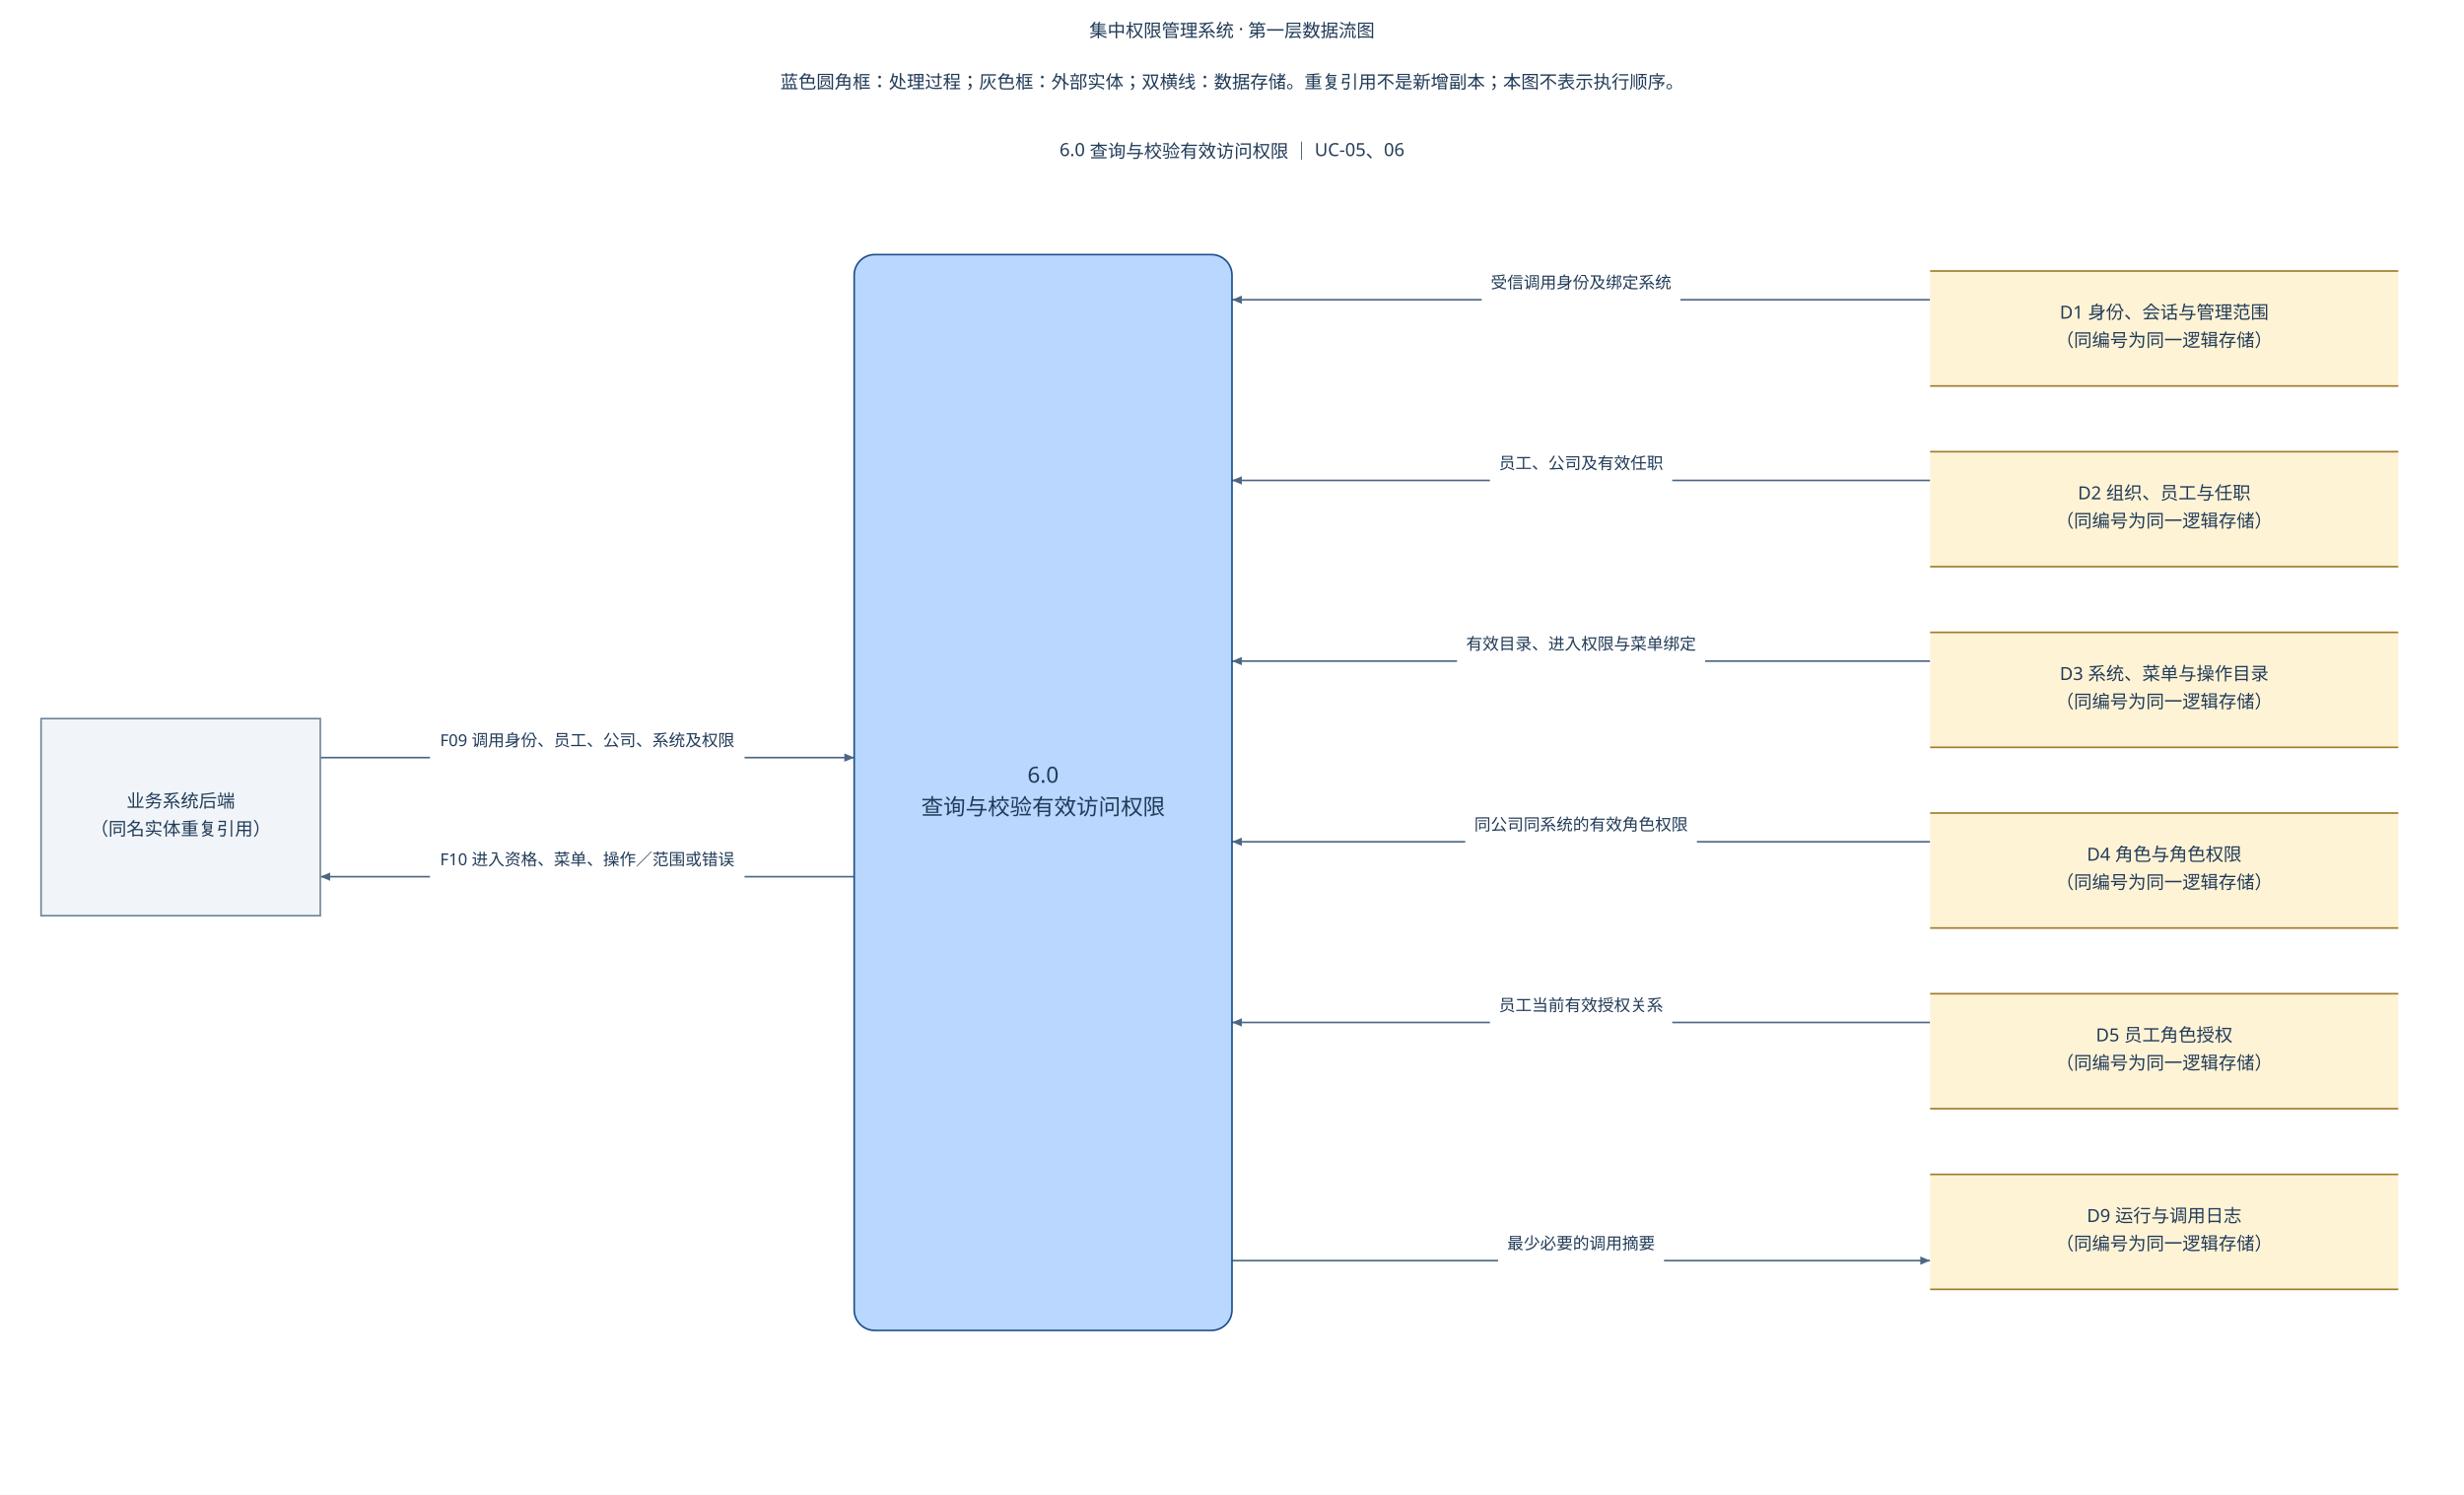
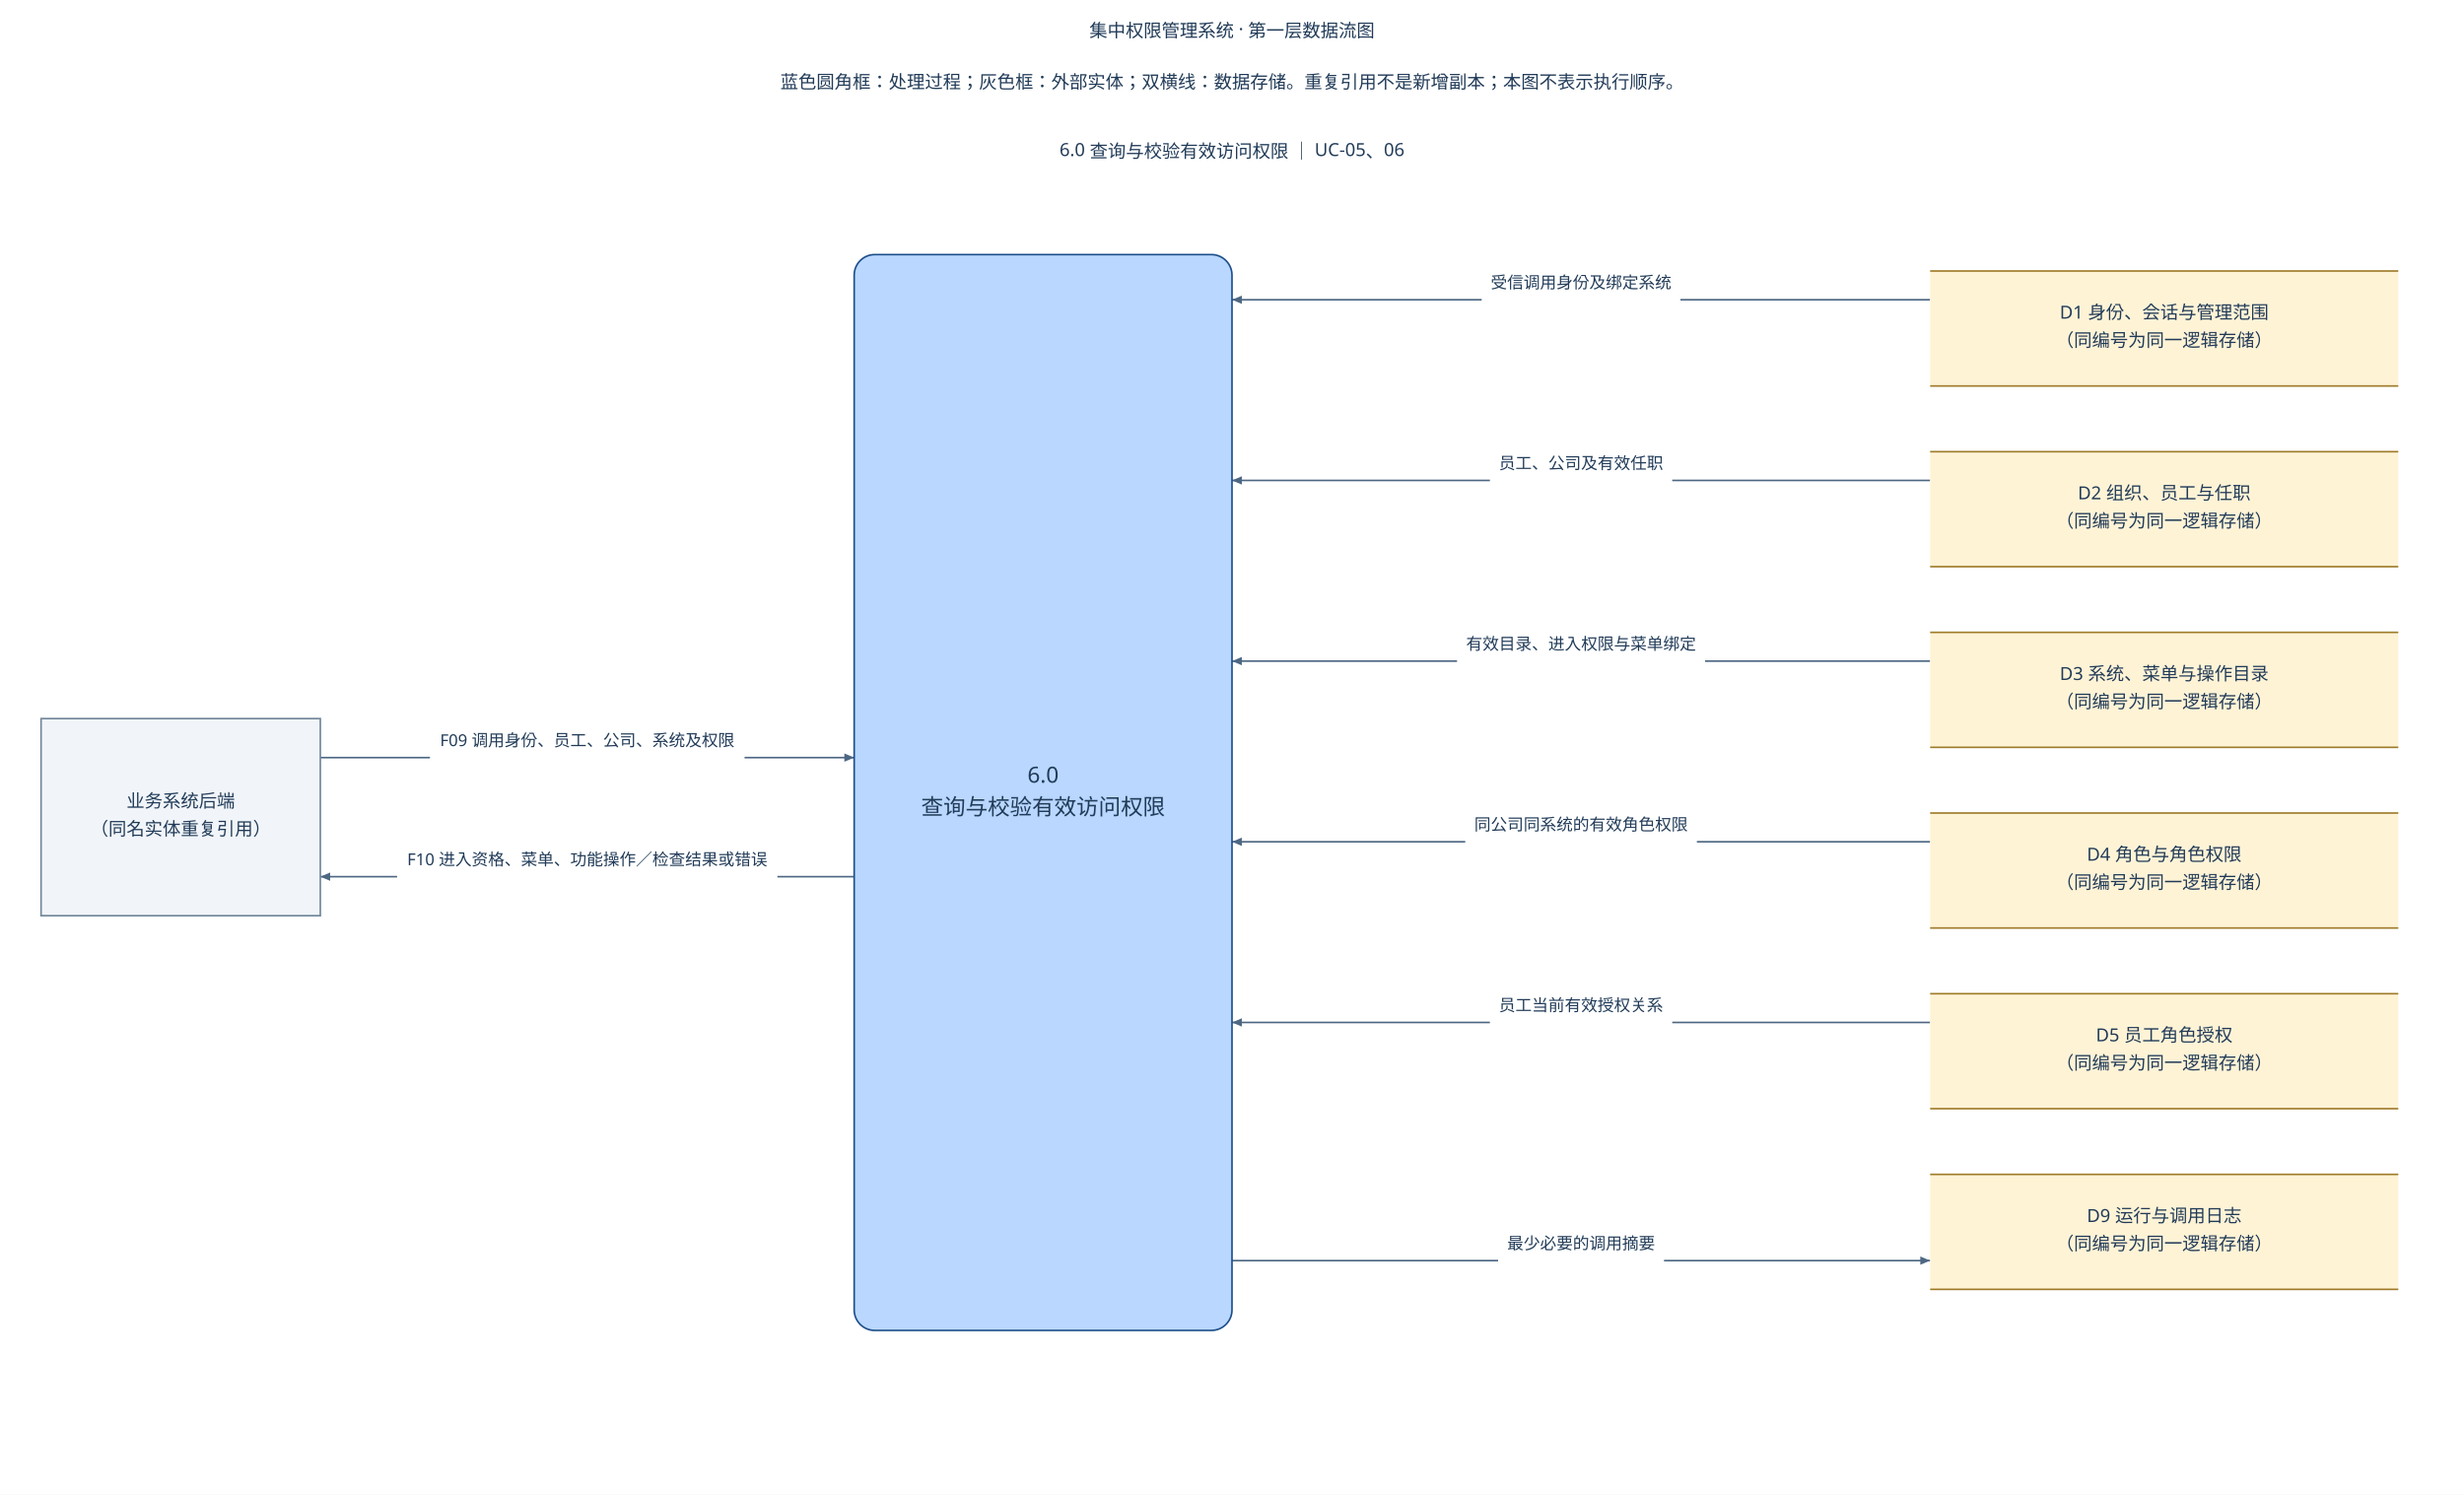
<svg xmlns="http://www.w3.org/2000/svg" width="3000" height="1820" viewBox="0 0 3000 1820">
  <rect x="0" y="0" width="3000" height="1820" fill="white" />
  <text text-anchor="middle" font-size="22" font-family="Microsoft YaHei,sans-serif" x="1500.0" y="45.0" fill="#213b58">集中权限管理系统 · 第一层数据流图</text>
  <text text-anchor="middle" font-size="22" font-family="Microsoft YaHei,sans-serif" x="1500.0" y="107.5" fill="#213b58">蓝色圆角框：处理过程；灰色框：外部实体；双横线：数据存储。重复引用不是新增副本；本图不表示执行顺序。</text>
  <text text-anchor="middle" font-size="22" font-family="Microsoft YaHei,sans-serif" x="1500.0" y="190.0" fill="#213b58">6.0 查询与校验有效访问权限  ｜  UC-05、06</text>
  <line stroke-width="2" x1="390" y1="922.5" x2="1040" y2="922.5" stroke="#4d6783" />
  <polygon points="1028.026,927.562 1040,922.5 1028.026,917.438" fill="#4d6783" />
  <rect x="523.5" y="884.5" width="383.0" height="40" fill="white" />
  <text text-anchor="middle" font-size="20" font-family="Microsoft YaHei,sans-serif" x="715.0" y="908.5" fill="#213b58">F09 调用身份、员工、公司、系统及权限</text>
  <line stroke-width="2" x1="1040" y1="1067.5" x2="390" y2="1067.5" stroke="#4d6783" />
  <polygon points="401.974,1062.438 390,1067.5 401.974,1072.562" fill="#4d6783" />
-   <rect x="523.5" y="1029.5" width="383.0" height="40" fill="white" />
-   <text text-anchor="middle" font-size="20" font-family="Microsoft YaHei,sans-serif" x="715.0" y="1053.5" fill="#213b58">F10 进入资格、菜单、操作／范围或错误</text>
+   <rect x="483.5" y="1029.5" width="463.0" height="40" fill="white" />
+   <text text-anchor="middle" font-size="20" font-family="Microsoft YaHei,sans-serif" x="715.0" y="1053.5" fill="#213b58">F10 进入资格、菜单、功能操作／检查结果或错误</text>
  <line stroke-width="2" x1="2350" y1="365" x2="1500" y2="365" stroke="#4d6783" />
  <polygon points="1511.974,359.938 1500,365 1511.974,370.062" fill="#4d6783" />
  <rect x="1804.0" y="327" width="242.0" height="40" fill="white" />
  <text text-anchor="middle" font-size="20" font-family="Microsoft YaHei,sans-serif" x="1925.0" y="351.0" fill="#213b58">受信调用身份及绑定系统</text>
  <line stroke-width="2" x1="2350" y1="585" x2="1500" y2="585" stroke="#4d6783" />
  <polygon points="1511.974,579.938 1500,585 1511.974,590.062" fill="#4d6783" />
  <rect x="1814.0" y="547" width="222.0" height="40" fill="white" />
  <text text-anchor="middle" font-size="20" font-family="Microsoft YaHei,sans-serif" x="1925.0" y="571.0" fill="#213b58">员工、公司及有效任职</text>
  <line stroke-width="2" x1="2350" y1="805" x2="1500" y2="805" stroke="#4d6783" />
  <polygon points="1511.974,799.938 1500,805 1511.974,810.062" fill="#4d6783" />
  <rect x="1774.0" y="767" width="302.0" height="40" fill="white" />
  <text text-anchor="middle" font-size="20" font-family="Microsoft YaHei,sans-serif" x="1925.0" y="791.0" fill="#213b58">有效目录、进入权限与菜单绑定</text>
  <line stroke-width="2" x1="2350" y1="1025" x2="1500" y2="1025" stroke="#4d6783" />
  <polygon points="1511.974,1019.938 1500,1025 1511.974,1030.062" fill="#4d6783" />
  <rect x="1784.0" y="987" width="282.0" height="40" fill="white" />
  <text text-anchor="middle" font-size="20" font-family="Microsoft YaHei,sans-serif" x="1925.0" y="1011.0" fill="#213b58">同公司同系统的有效角色权限</text>
  <line stroke-width="2" x1="2350" y1="1245" x2="1500" y2="1245" stroke="#4d6783" />
  <polygon points="1511.974,1239.938 1500,1245 1511.974,1250.062" fill="#4d6783" />
  <rect x="1814.0" y="1207" width="222.0" height="40" fill="white" />
  <text text-anchor="middle" font-size="20" font-family="Microsoft YaHei,sans-serif" x="1925.0" y="1231.0" fill="#213b58">员工当前有效授权关系</text>
  <line stroke-width="2" x1="1500" y1="1535" x2="2350" y2="1535" stroke="#4d6783" />
  <polygon points="2338.026,1540.062 2350,1535 2338.026,1529.938" fill="#4d6783" />
  <rect x="1824.0" y="1497" width="202.0" height="40" fill="white" />
  <text text-anchor="middle" font-size="20" font-family="Microsoft YaHei,sans-serif" x="1925.0" y="1521.0" fill="#213b58">最少必要的调用摘要</text>
  <rect stroke-width="2" x="1040" y="310" width="460" height="1310" fill="#b9d7ff" stroke="#1c4e8a" rx="25" />
  <text text-anchor="middle" font-size="27" font-family="Microsoft YaHei,sans-serif" x="1270.0" y="953.0" fill="#213b58">6.0</text>
  <text text-anchor="middle" font-size="27" font-family="Microsoft YaHei,sans-serif" x="1270.0" y="992.0" fill="#213b58">查询与校验有效访问权限</text>
  <rect stroke-width="2" x="50" y="875.0" width="340" height="240" fill="#f1f5f9" stroke="#71869a" rx="0" />
  <text text-anchor="middle" font-size="22" font-family="Microsoft YaHei,sans-serif" x="220.0" y="983.0" fill="#213b58">业务系统后端</text>
  <text text-anchor="middle" font-size="22" font-family="Microsoft YaHei,sans-serif" x="220.0" y="1017.0" fill="#213b58">（同名实体重复引用）</text>
  <rect stroke-width="2" x="2350" y="330" width="570" height="140" fill="#fff3d6" stroke="none" rx="0" />
  <line stroke-width="2" x1="2350" y1="330" x2="2920" y2="330" stroke="#9f7b2a" />
  <line stroke-width="2" x1="2350" y1="470" x2="2920" y2="470" stroke="#9f7b2a" />
  <text text-anchor="middle" font-size="22" font-family="Microsoft YaHei,sans-serif" x="2635.0" y="388.0" fill="#213b58">D1  身份、会话与管理范围</text>
  <text text-anchor="middle" font-size="22" font-family="Microsoft YaHei,sans-serif" x="2635.0" y="422.0" fill="#213b58">（同编号为同一逻辑存储）</text>
  <rect stroke-width="2" x="2350" y="550" width="570" height="140" fill="#fff3d6" stroke="none" rx="0" />
  <line stroke-width="2" x1="2350" y1="550" x2="2920" y2="550" stroke="#9f7b2a" />
  <line stroke-width="2" x1="2350" y1="690" x2="2920" y2="690" stroke="#9f7b2a" />
  <text text-anchor="middle" font-size="22" font-family="Microsoft YaHei,sans-serif" x="2635.0" y="608.0" fill="#213b58">D2  组织、员工与任职</text>
  <text text-anchor="middle" font-size="22" font-family="Microsoft YaHei,sans-serif" x="2635.0" y="642.0" fill="#213b58">（同编号为同一逻辑存储）</text>
  <rect stroke-width="2" x="2350" y="770" width="570" height="140" fill="#fff3d6" stroke="none" rx="0" />
  <line stroke-width="2" x1="2350" y1="770" x2="2920" y2="770" stroke="#9f7b2a" />
  <line stroke-width="2" x1="2350" y1="910" x2="2920" y2="910" stroke="#9f7b2a" />
  <text text-anchor="middle" font-size="22" font-family="Microsoft YaHei,sans-serif" x="2635.0" y="828.0" fill="#213b58">D3  系统、菜单与操作目录</text>
  <text text-anchor="middle" font-size="22" font-family="Microsoft YaHei,sans-serif" x="2635.0" y="862.0" fill="#213b58">（同编号为同一逻辑存储）</text>
  <rect stroke-width="2" x="2350" y="990" width="570" height="140" fill="#fff3d6" stroke="none" rx="0" />
  <line stroke-width="2" x1="2350" y1="990" x2="2920" y2="990" stroke="#9f7b2a" />
  <line stroke-width="2" x1="2350" y1="1130" x2="2920" y2="1130" stroke="#9f7b2a" />
  <text text-anchor="middle" font-size="22" font-family="Microsoft YaHei,sans-serif" x="2635.0" y="1048.0" fill="#213b58">D4  角色与角色权限</text>
  <text text-anchor="middle" font-size="22" font-family="Microsoft YaHei,sans-serif" x="2635.0" y="1082.0" fill="#213b58">（同编号为同一逻辑存储）</text>
  <rect stroke-width="2" x="2350" y="1210" width="570" height="140" fill="#fff3d6" stroke="none" rx="0" />
  <line stroke-width="2" x1="2350" y1="1210" x2="2920" y2="1210" stroke="#9f7b2a" />
  <line stroke-width="2" x1="2350" y1="1350" x2="2920" y2="1350" stroke="#9f7b2a" />
  <text text-anchor="middle" font-size="22" font-family="Microsoft YaHei,sans-serif" x="2635.0" y="1268.0" fill="#213b58">D5  员工角色授权</text>
  <text text-anchor="middle" font-size="22" font-family="Microsoft YaHei,sans-serif" x="2635.0" y="1302.0" fill="#213b58">（同编号为同一逻辑存储）</text>
  <rect stroke-width="2" x="2350" y="1430" width="570" height="140" fill="#fff3d6" stroke="none" rx="0" />
  <line stroke-width="2" x1="2350" y1="1430" x2="2920" y2="1430" stroke="#9f7b2a" />
  <line stroke-width="2" x1="2350" y1="1570" x2="2920" y2="1570" stroke="#9f7b2a" />
  <text text-anchor="middle" font-size="22" font-family="Microsoft YaHei,sans-serif" x="2635.0" y="1488.0" fill="#213b58">D9  运行与调用日志</text>
  <text text-anchor="middle" font-size="22" font-family="Microsoft YaHei,sans-serif" x="2635.0" y="1522.0" fill="#213b58">（同编号为同一逻辑存储）</text>
</svg>
